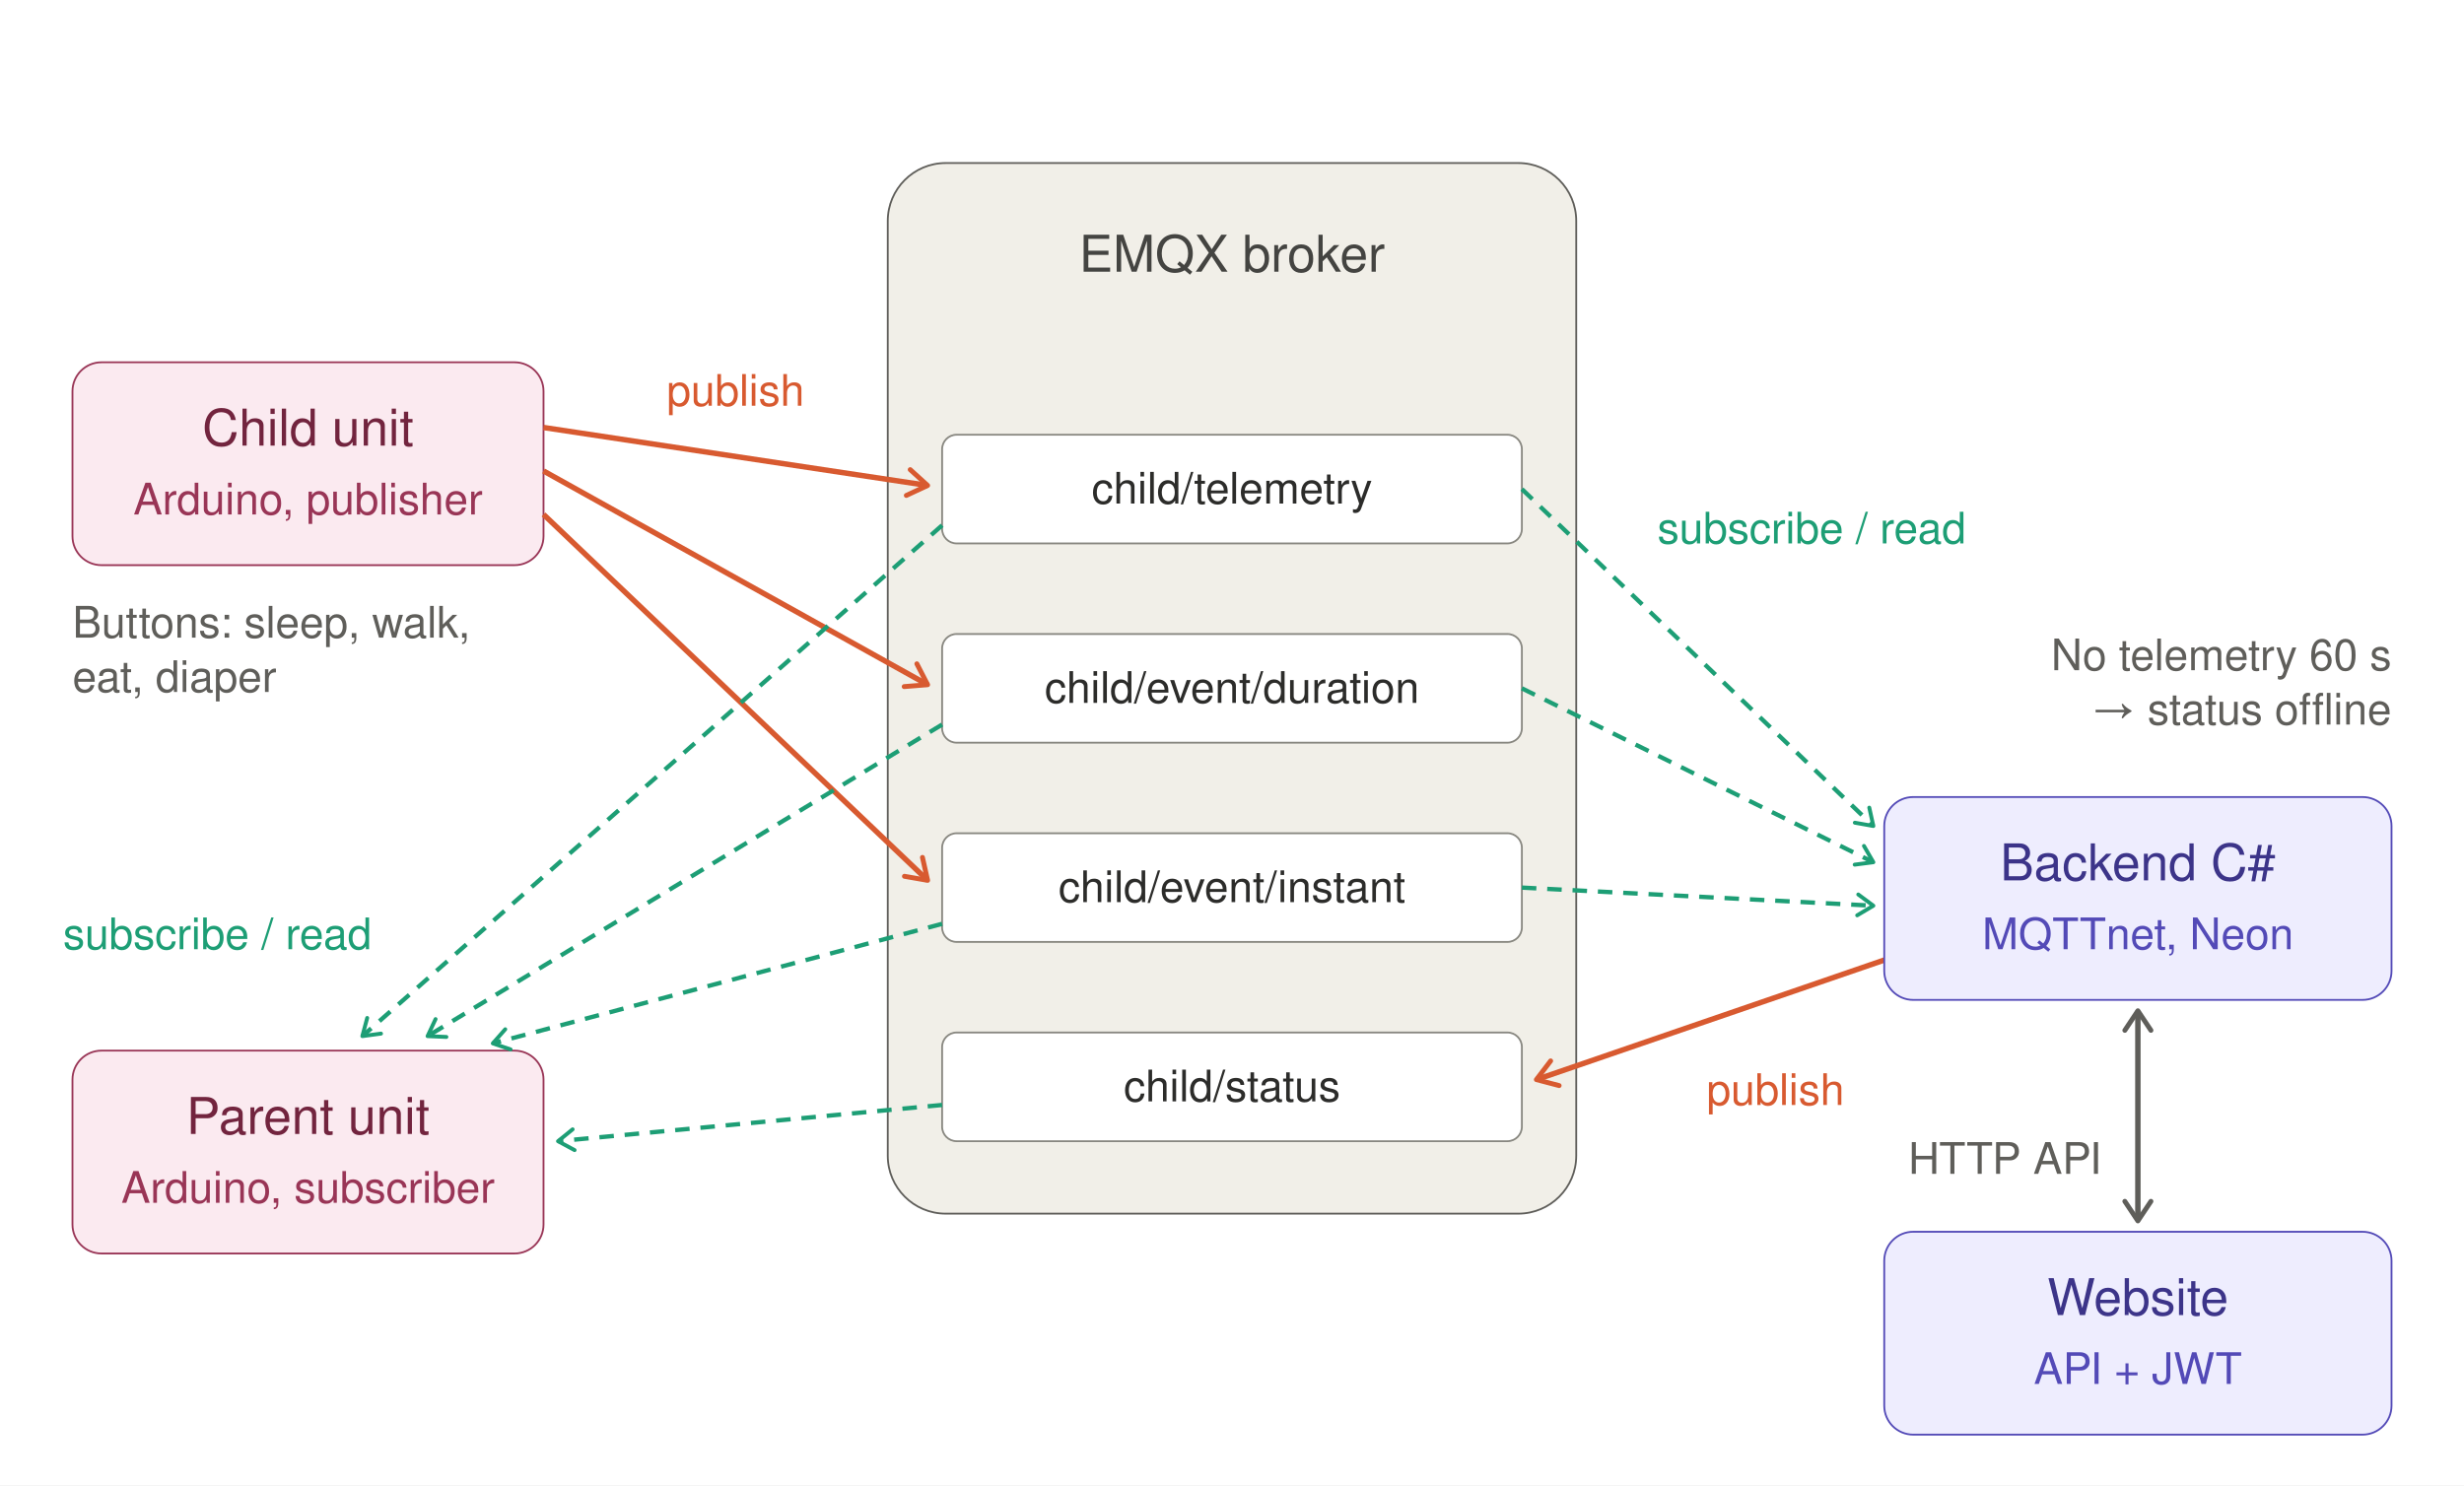
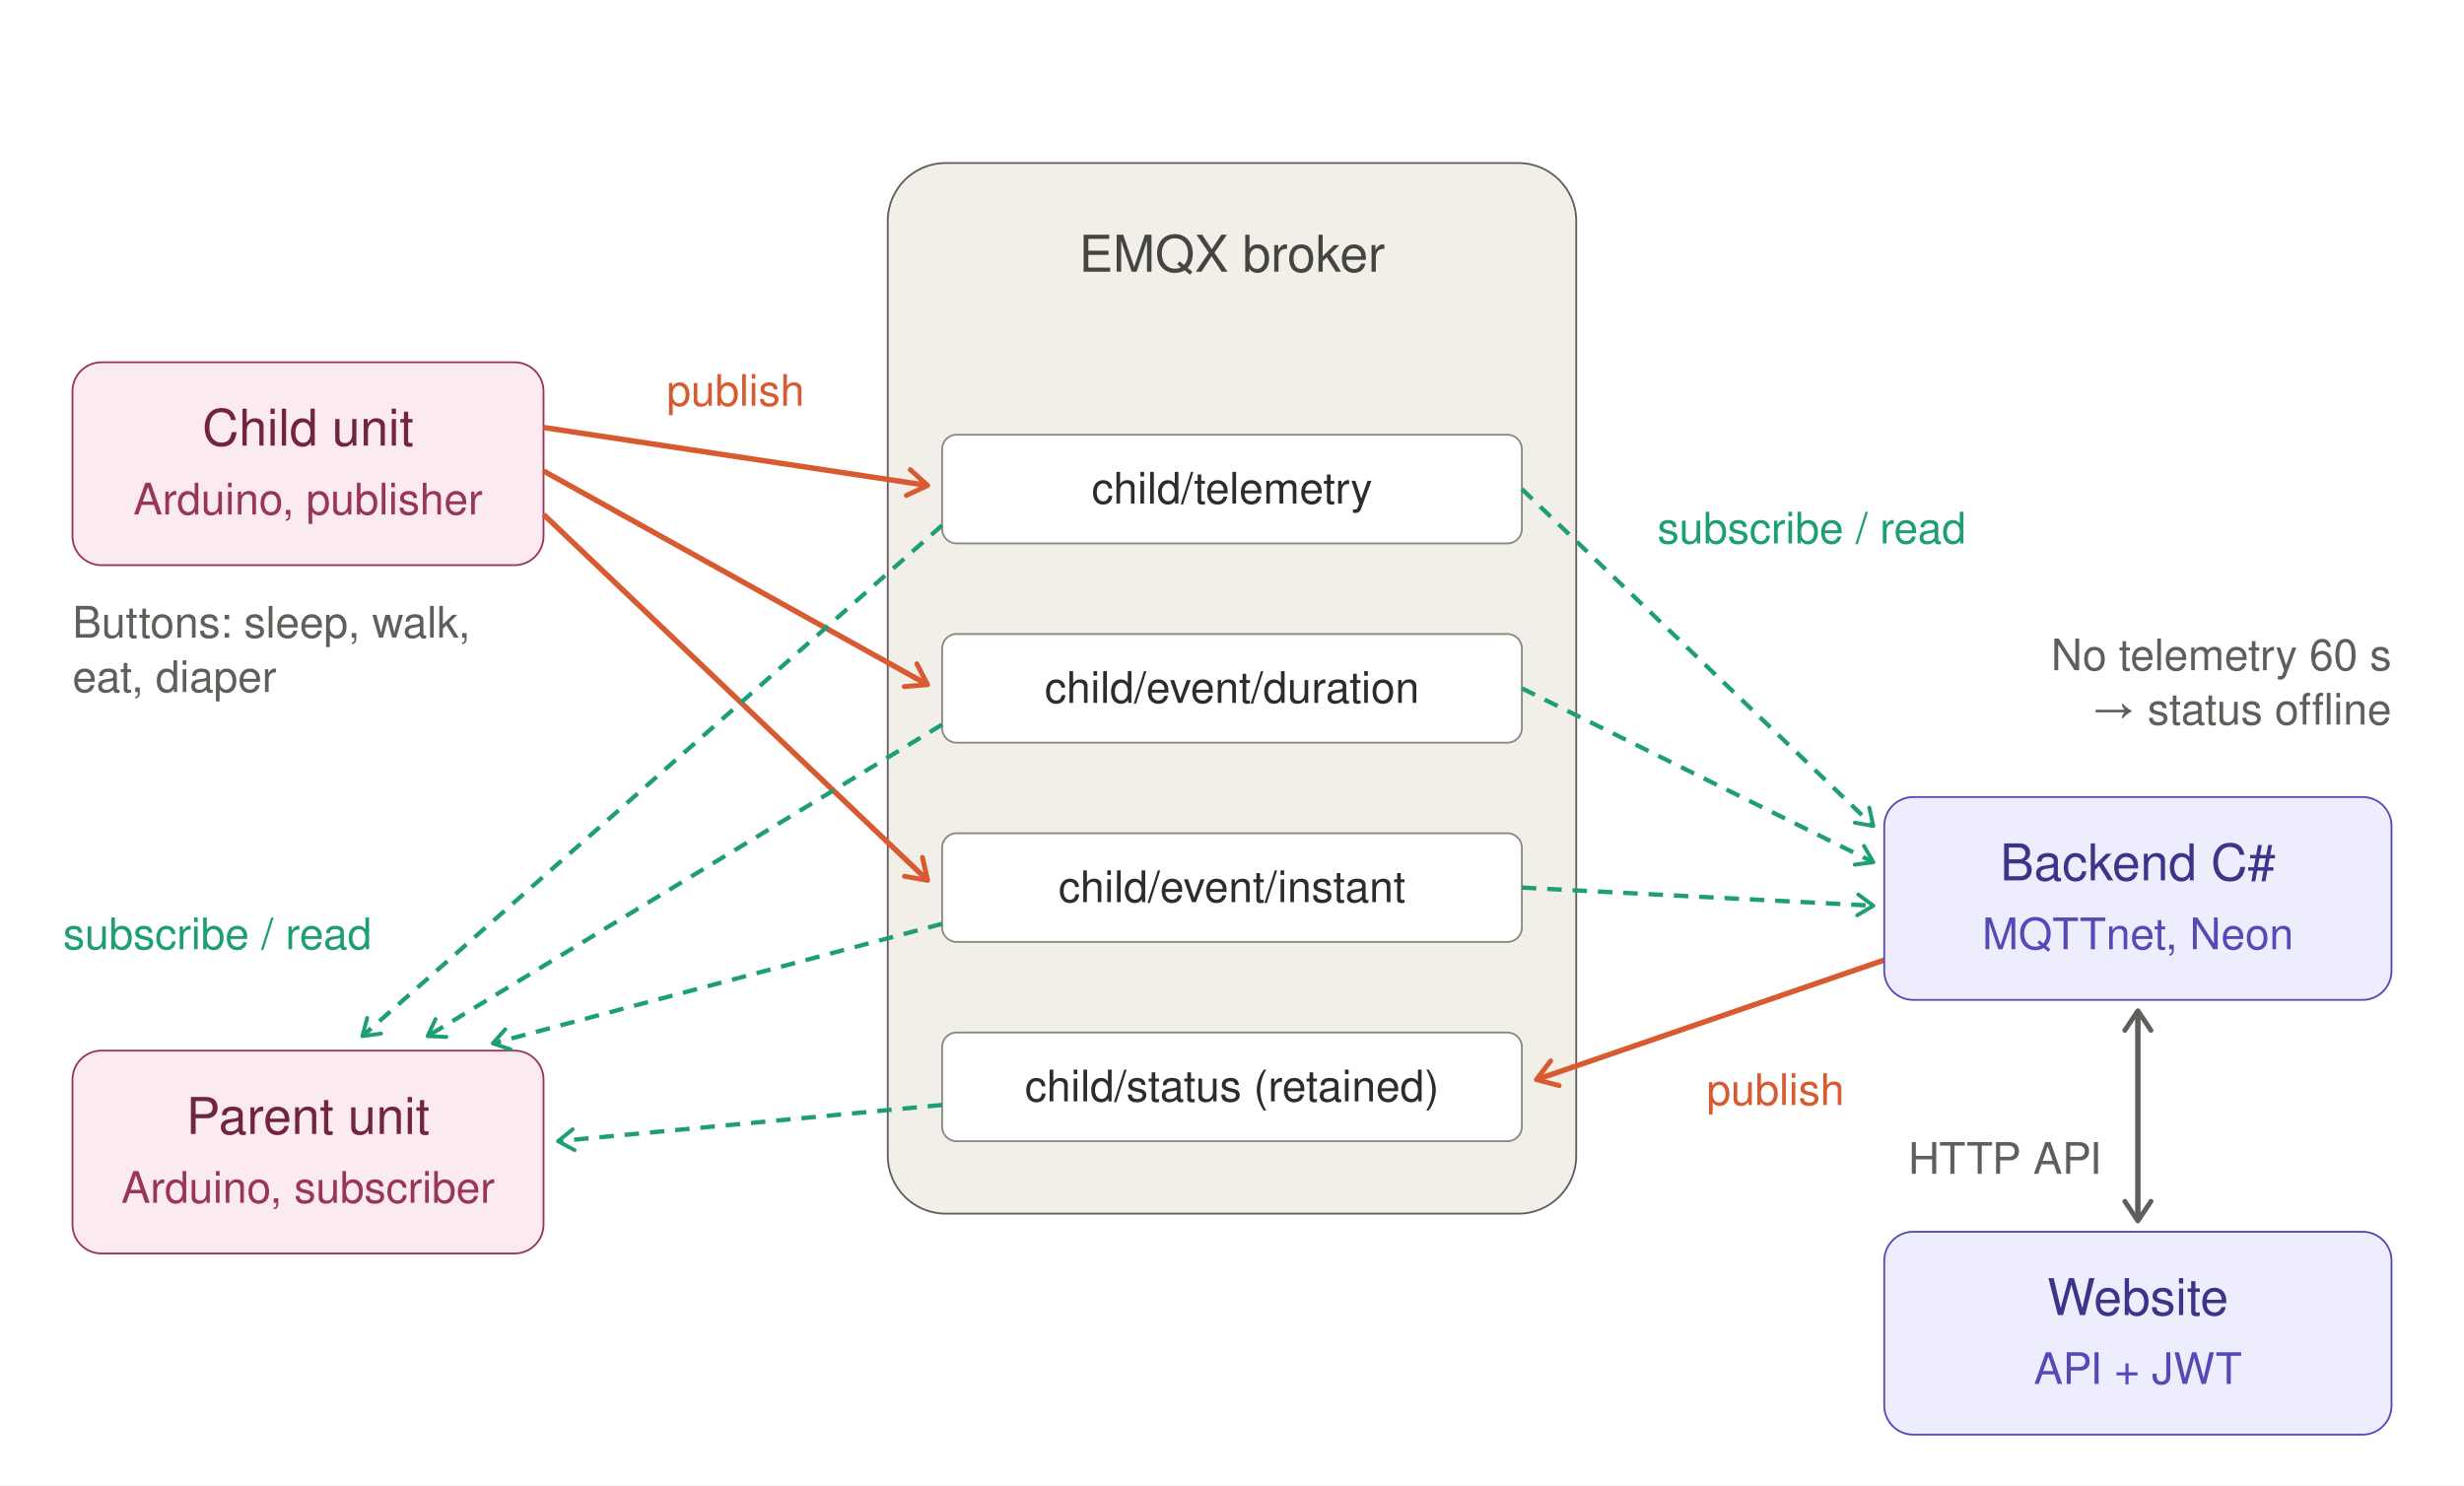
<svg xmlns="http://www.w3.org/2000/svg" width="680" height="410" viewBox="0 0 680 410" font-family="Helvetica, Arial, sans-serif">
  <defs>
    <marker id="ap" viewBox="0 0 10 10" refX="8" refY="5" markerWidth="6" markerHeight="6" orient="auto-start-reverse">
      <path d="M2 1L8 5L2 9" fill="none" stroke="#D85A30" stroke-width="1.5" stroke-linecap="round" stroke-linejoin="round" />
    </marker>
    <marker id="as" viewBox="0 0 10 10" refX="8" refY="5" markerWidth="6" markerHeight="6" orient="auto-start-reverse">
      <path d="M2 1L8 5L2 9" fill="none" stroke="#1D9E75" stroke-width="1.5" stroke-linecap="round" stroke-linejoin="round" />
    </marker>
    <marker id="ag" viewBox="0 0 10 10" refX="8" refY="5" markerWidth="6" markerHeight="6" orient="auto-start-reverse">
      <path d="M2 1L8 5L2 9" fill="none" stroke="#5F5E5A" stroke-width="1.5" stroke-linecap="round" stroke-linejoin="round" />
    </marker>
  </defs>
  <style>
.t{font-size:14px;font-weight:500}.s{font-size:12px}
.pub{stroke:#D85A30;stroke-width:1.5}.sub{stroke:#1D9E75;stroke-width:1.2;stroke-dasharray:4 3}
.topic{fill:#ffffff;stroke:#888780;stroke-width:.5}
</style>
  <rect width="680" height="410" fill="#ffffff" />
  <rect x="245" y="45" width="190" height="290" rx="16" fill="#F1EFE8" stroke="#5F5E5A" stroke-width=".5" />
  <text class="t" x="340" y="75" text-anchor="middle" fill="#444441">EMQX broker</text>
  <g fill="#2C2C2A" text-anchor="middle" class="s">
    <rect class="topic" x="260" y="120" width="160" height="30" rx="4" />
    <text x="340" y="139">child/telemetry</text>
    <rect class="topic" x="260" y="175" width="160" height="30" rx="4" />
    <text x="340" y="194">child/event/duration</text>
    <rect class="topic" x="260" y="230" width="160" height="30" rx="4" />
    <text x="340" y="249">child/event/instant</text>
    <rect class="topic" x="260" y="285" width="160" height="30" rx="4" />
-     <text x="340" y="304">child/status</text>
+     <text x="340" y="304">child/status (retained)</text>
  </g>
  <rect x="20" y="100" width="130" height="56" rx="8" fill="#FBEAF0" stroke="#993556" stroke-width=".5" />
  <text class="t" x="85" y="123" text-anchor="middle" fill="#72243E">Child unit</text>
  <text class="s" x="85" y="142" text-anchor="middle" fill="#993556">Arduino, publisher</text>
  <text class="s" x="20" y="176" fill="#5F5E5A">Buttons: sleep, walk,</text>
  <text class="s" x="20" y="191" fill="#5F5E5A">eat, diaper</text>
  <rect x="20" y="290" width="130" height="56" rx="8" fill="#FBEAF0" stroke="#993556" stroke-width=".5" />
  <text class="t" x="85" y="313" text-anchor="middle" fill="#72243E">Parent unit</text>
  <text class="s" x="85" y="332" text-anchor="middle" fill="#993556">Arduino, subscriber</text>
  <line class="pub" x1="150" y1="118" x2="256" y2="134" marker-end="url(#ap)" />
  <line class="pub" x1="150" y1="130" x2="256" y2="189" marker-end="url(#ap)" />
  <line class="pub" x1="150" y1="142" x2="256" y2="243" marker-end="url(#ap)" />
  <text class="s" x="203" y="112" text-anchor="middle" fill="#D85A30">publish</text>
  <line class="sub" x1="260" y1="145" x2="100" y2="286" marker-end="url(#as)" />
  <line class="sub" x1="260" y1="200" x2="118" y2="286" marker-end="url(#as)" />
  <line class="sub" x1="260" y1="255" x2="136" y2="288" marker-end="url(#as)" />
  <line class="sub" x1="260" y1="305" x2="154" y2="315" marker-end="url(#as)" />
  <text class="s" x="60" y="262" text-anchor="middle" fill="#1D9E75">subscribe / read</text>
  <line class="sub" x1="420" y1="135" x2="517" y2="228" marker-end="url(#as)" />
  <line class="sub" x1="420" y1="190" x2="517" y2="238" marker-end="url(#as)" />
  <line class="sub" x1="420" y1="245" x2="517" y2="250" marker-end="url(#as)" />
  <text class="s" x="500" y="150" text-anchor="middle" fill="#1D9E75">subscribe / read</text>
  <line class="pub" x1="520" y1="265" x2="424" y2="298" marker-end="url(#ap)" />
  <text class="s" x="490" y="305" text-anchor="middle" fill="#D85A30">publish</text>
  <rect x="520" y="220" width="140" height="56" rx="8" fill="#EEEDFE" stroke="#534AB7" stroke-width=".5" />
  <text class="t" x="590" y="243" text-anchor="middle" fill="#3C3489">Backend C#</text>
  <text class="s" x="590" y="262" text-anchor="middle" fill="#534AB7">MQTTnet, Neon</text>
  <text class="s" x="660" y="185" text-anchor="end" fill="#5F5E5A">No telemetry 60 s</text>
  <text class="s" x="660" y="200" text-anchor="end" fill="#5F5E5A">→ status offline</text>
  <rect x="520" y="340" width="140" height="56" rx="8" fill="#EEEDFE" stroke="#534AB7" stroke-width=".5" />
  <text class="t" x="590" y="363" text-anchor="middle" fill="#3C3489">Website</text>
  <text class="s" x="590" y="382" text-anchor="middle" fill="#534AB7">API + JWT</text>
  <line x1="590" y1="279" x2="590" y2="337" stroke="#5F5E5A" stroke-width="1.5" marker-start="url(#ag)" marker-end="url(#ag)" />
  <text class="s" x="580" y="324" text-anchor="end" fill="#5F5E5A">HTTP API</text>
</svg>
